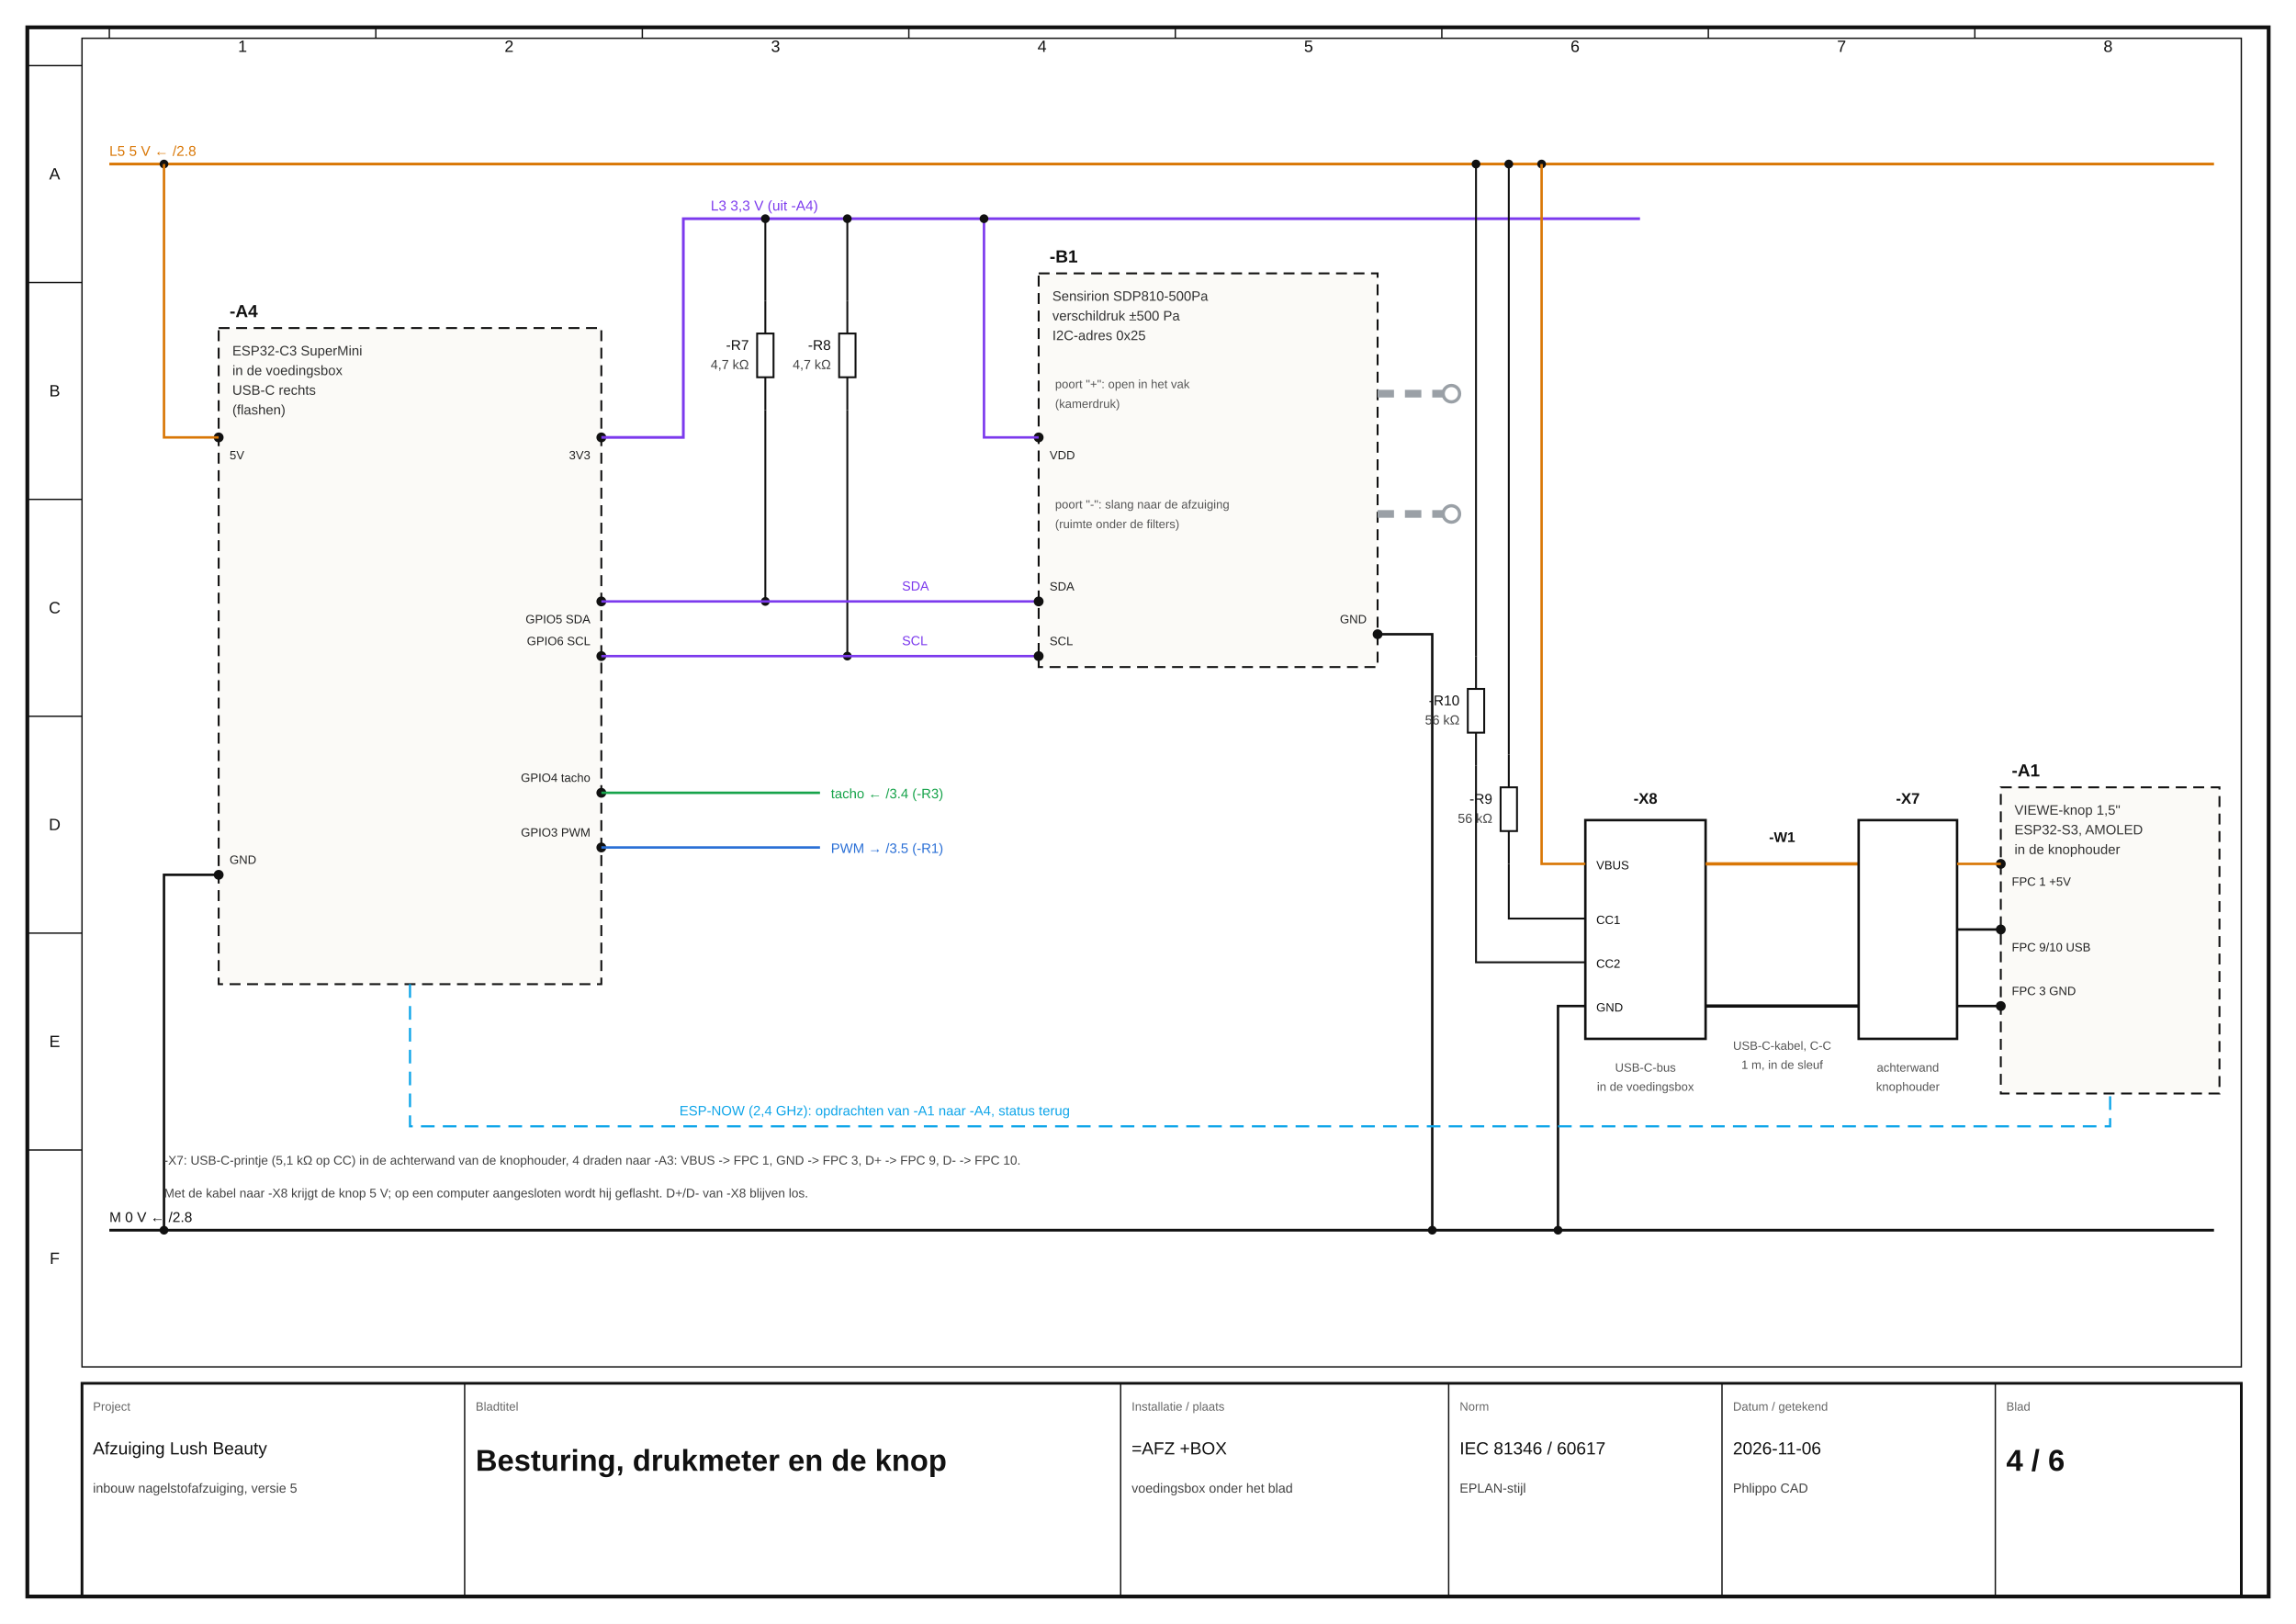
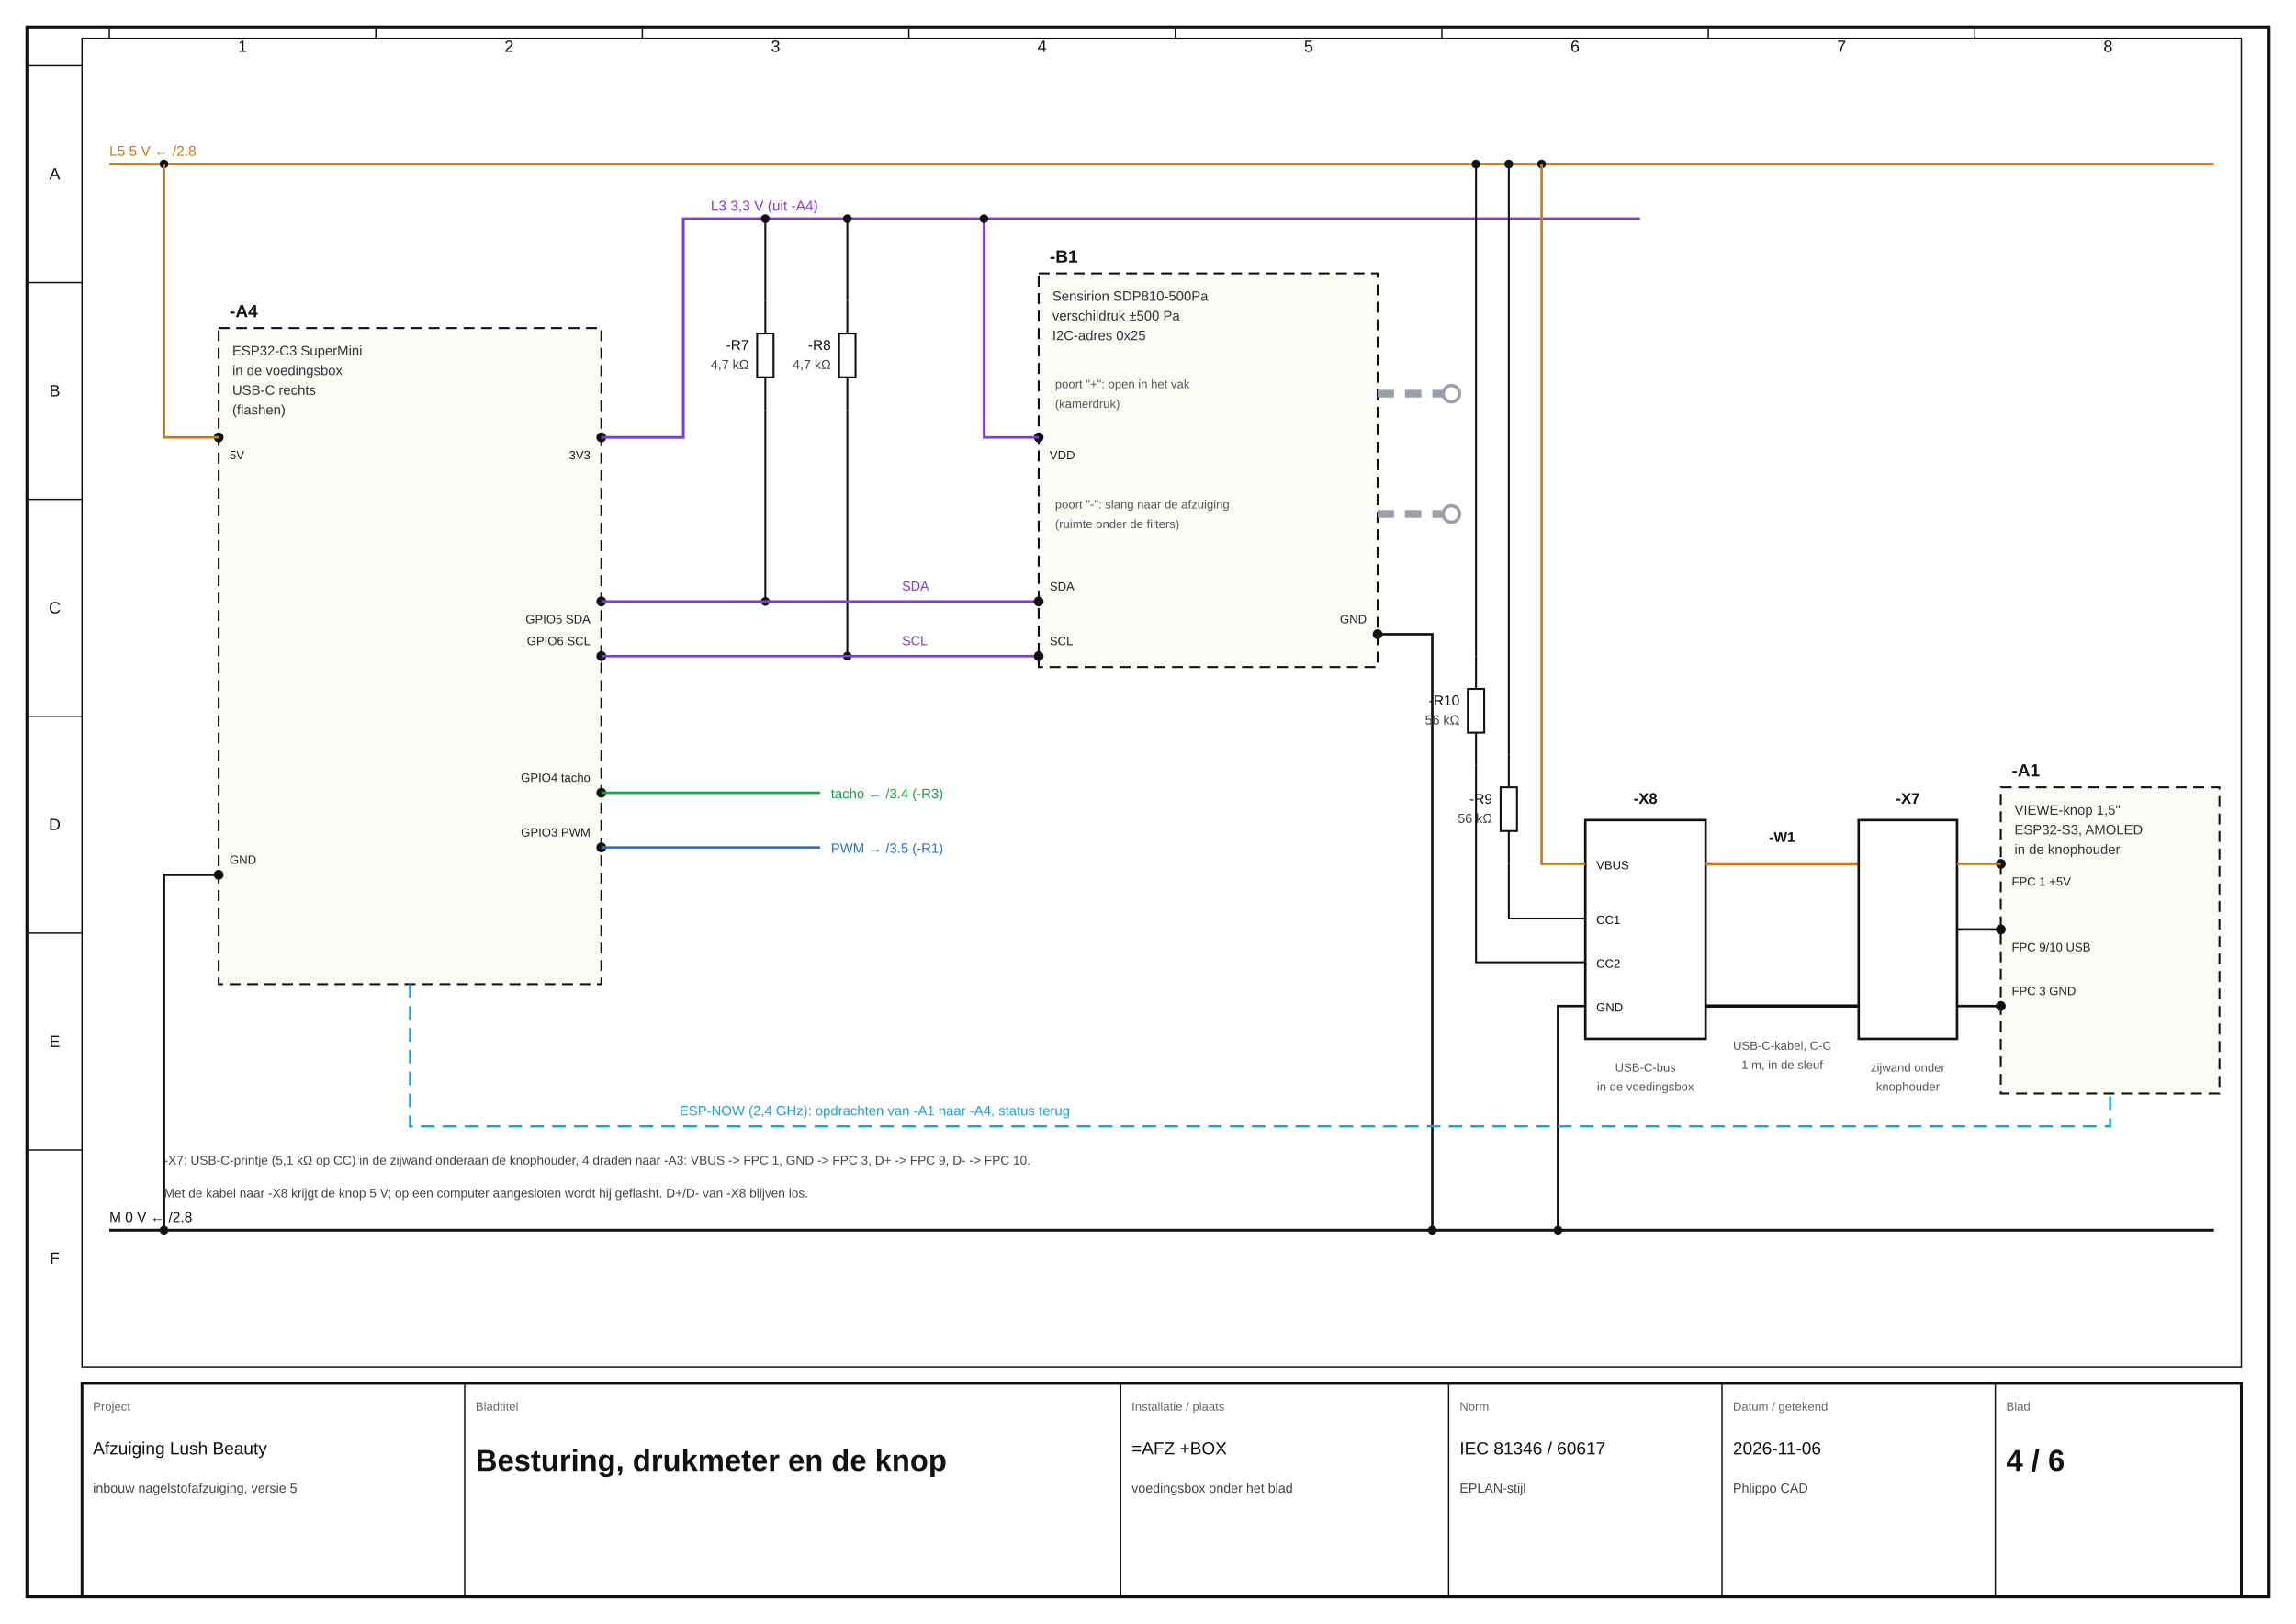
<svg xmlns="http://www.w3.org/2000/svg" viewBox="0 0 420 297" width="420mm" height="297mm" font-family="Arial, Helvetica, sans-serif">
  <rect width="420" height="297" fill="#fff" />
  <rect x="5" y="5" width="410" height="287" fill="none" stroke="#111" stroke-width="0.7" />
  <rect x="15" y="7" width="395" height="243" fill="none" stroke="#111" stroke-width="0.25" />
  <polyline points="20,5 20,7" fill="none" stroke="#111" stroke-width="0.25" />
  <text x="44.375" y="9.5" font-size="3" text-anchor="middle" fill="#111">1</text>
  <polyline points="68.75,5 68.75,7" fill="none" stroke="#111" stroke-width="0.25" />
  <text x="93.125" y="9.5" font-size="3" text-anchor="middle" fill="#111">2</text>
  <polyline points="117.5,5 117.5,7" fill="none" stroke="#111" stroke-width="0.25" />
  <text x="141.875" y="9.5" font-size="3" text-anchor="middle" fill="#111">3</text>
  <polyline points="166.25,5 166.25,7" fill="none" stroke="#111" stroke-width="0.25" />
  <text x="190.625" y="9.5" font-size="3" text-anchor="middle" fill="#111">4</text>
  <polyline points="215,5 215,7" fill="none" stroke="#111" stroke-width="0.25" />
  <text x="239.375" y="9.5" font-size="3" text-anchor="middle" fill="#111">5</text>
  <polyline points="263.75,5 263.75,7" fill="none" stroke="#111" stroke-width="0.25" />
  <text x="288.125" y="9.5" font-size="3" text-anchor="middle" fill="#111">6</text>
  <polyline points="312.5,5 312.5,7" fill="none" stroke="#111" stroke-width="0.25" />
  <text x="336.875" y="9.5" font-size="3" text-anchor="middle" fill="#111">7</text>
  <polyline points="361.25,5 361.25,7" fill="none" stroke="#111" stroke-width="0.25" />
  <text x="385.625" y="9.5" font-size="3" text-anchor="middle" fill="#111">8</text>
  <polyline points="5,12 15,12" fill="none" stroke="#111" stroke-width="0.25" />
  <text x="10" y="32.833" font-size="3" text-anchor="middle" fill="#111">A</text>
  <polyline points="5,51.667 15,51.667" fill="none" stroke="#111" stroke-width="0.25" />
  <text x="10" y="72.5" font-size="3" text-anchor="middle" fill="#111">B</text>
  <polyline points="5,91.333 15,91.333" fill="none" stroke="#111" stroke-width="0.25" />
  <text x="10" y="112.167" font-size="3" text-anchor="middle" fill="#111">C</text>
  <polyline points="5,131 15,131" fill="none" stroke="#111" stroke-width="0.25" />
  <text x="10" y="151.833" font-size="3" text-anchor="middle" fill="#111">D</text>
  <polyline points="5,170.667 15,170.667" fill="none" stroke="#111" stroke-width="0.25" />
  <text x="10" y="191.5" font-size="3" text-anchor="middle" fill="#111">E</text>
  <polyline points="5,210.333 15,210.333" fill="none" stroke="#111" stroke-width="0.25" />
  <text x="10" y="231.167" font-size="3" text-anchor="middle" fill="#111">F</text>
  <rect x="15" y="253" width="395" height="39" fill="none" stroke="#111" stroke-width="0.5" />
  <polyline points="15,253 15,292" fill="none" stroke="#111" stroke-width="0.25" />
  <text x="17" y="258" font-size="2.2" text-anchor="start" fill="#666">Project</text>
  <text x="17" y="266" font-size="3.2" text-anchor="start" fill="#111">Afzuiging Lush Beauty</text>
  <text x="17" y="273" font-size="2.4" text-anchor="start" fill="#444">inbouw nagelstofafzuiging, versie 5</text>
  <polyline points="85,253 85,292" fill="none" stroke="#111" stroke-width="0.25" />
  <text x="87" y="258" font-size="2.2" text-anchor="start" fill="#666">Bladtitel</text>
  <text x="87" y="269" font-size="5.5" text-anchor="start" fill="#111" font-weight="700">Besturing, drukmeter en de knop</text>
  <polyline points="205,253 205,292" fill="none" stroke="#111" stroke-width="0.25" />
  <text x="207" y="258" font-size="2.2" text-anchor="start" fill="#666">Installatie / plaats</text>
  <text x="207" y="266" font-size="3.2" text-anchor="start" fill="#111">=AFZ +BOX</text>
  <text x="207" y="273" font-size="2.4" text-anchor="start" fill="#444">voedingsbox onder het blad</text>
  <polyline points="265,253 265,292" fill="none" stroke="#111" stroke-width="0.25" />
  <text x="267" y="258" font-size="2.2" text-anchor="start" fill="#666">Norm</text>
  <text x="267" y="266" font-size="3.2" text-anchor="start" fill="#111">IEC 81346 / 60617</text>
  <text x="267" y="273" font-size="2.4" text-anchor="start" fill="#444">EPLAN-stijl</text>
  <polyline points="315,253 315,292" fill="none" stroke="#111" stroke-width="0.25" />
  <text x="317" y="258" font-size="2.2" text-anchor="start" fill="#666">Datum / getekend</text>
  <text x="317" y="266" font-size="3.2" text-anchor="start" fill="#111">2026-11-06</text>
  <text x="317" y="273" font-size="2.4" text-anchor="start" fill="#444">Phlippo CAD</text>
  <polyline points="365,253 365,292" fill="none" stroke="#111" stroke-width="0.25" />
  <text x="367" y="258" font-size="2.2" text-anchor="start" fill="#666">Blad</text>
  <text x="367" y="269" font-size="5.5" text-anchor="start" fill="#111" font-weight="700">4 / 6</text>
  <polyline points="20,30 405,30" fill="none" stroke="#d97706" stroke-width="0.5" />
  <text x="20" y="28.5" font-size="2.6" text-anchor="start" fill="#d97706">L5 5 V  ← /2.8</text>
  <polyline points="20,225 405,225" fill="none" stroke="#111" stroke-width="0.5" />
  <text x="20" y="223.5" font-size="2.6" text-anchor="start" fill="#111">M 0 V  ← /2.8</text>
  <rect x="40" y="60" width="70" height="120" fill="#fbfaf7" stroke="#111" stroke-width="0.35" stroke-dasharray="2 1.2" />
  <text x="42" y="58" font-size="3.2" text-anchor="start" fill="#111" font-weight="700">-A4</text>
  <text x="42.5" y="65" font-size="2.5" text-anchor="start" fill="#333">ESP32-C3 SuperMini</text>
  <text x="42.5" y="68.6" font-size="2.5" text-anchor="start" fill="#333">in de voedingsbox</text>
  <text x="42.5" y="72.2" font-size="2.5" text-anchor="start" fill="#333">USB-C rechts</text>
  <text x="42.5" y="75.8" font-size="2.5" text-anchor="start" fill="#333">(flashen)</text>
  <circle cx="40" cy="80" r="0.9" fill="#111" />
  <text x="42" y="84" font-size="2.2" text-anchor="start" fill="#222">5V</text>
  <circle cx="40" cy="160" r="0.9" fill="#111" />
  <text x="42" y="158" font-size="2.2" text-anchor="start" fill="#222">GND</text>
  <circle cx="110" cy="80" r="0.9" fill="#111" />
  <text x="108" y="84" font-size="2.2" text-anchor="end" fill="#222">3V3</text>
  <circle cx="110" cy="110" r="0.9" fill="#111" />
  <text x="108" y="114" font-size="2.2" text-anchor="end" fill="#222">GPIO5  SDA</text>
  <circle cx="110" cy="120" r="0.9" fill="#111" />
  <text x="108" y="118" font-size="2.2" text-anchor="end" fill="#222">GPIO6  SCL</text>
  <circle cx="110" cy="145" r="0.9" fill="#111" />
  <text x="108" y="143" font-size="2.2" text-anchor="end" fill="#222">GPIO4  tacho</text>
  <circle cx="110" cy="155" r="0.9" fill="#111" />
  <text x="108" y="153" font-size="2.2" text-anchor="end" fill="#222">GPIO3  PWM</text>
  <circle cx="30" cy="30" r="0.8" fill="#111" />
  <polyline points="30,30 30,80 40,80" fill="none" stroke="#d97706" stroke-width="0.45" />
  <polyline points="40,160 30,160 30,225" fill="none" stroke="#111" stroke-width="0.45" />
  <circle cx="30" cy="225" r="0.8" fill="#111" />
  <polyline points="110,80 125,80 125,40 300,40" fill="none" stroke="#7c3aed" stroke-width="0.5" />
  <text x="130" y="38.5" font-size="2.6" text-anchor="start" fill="#7c3aed">L3 3,3 V (uit -A4)</text>
  <polyline points="110,145 150,145" fill="none" stroke="#16a34a" stroke-width="0.45" />
  <text x="152" y="146" font-size="2.5" text-anchor="start" fill="#16a34a">tacho ← /3.4 (-R3)</text>
  <polyline points="110,155 150,155" fill="none" stroke="#2a6fd6" stroke-width="0.45" />
  <text x="152" y="156" font-size="2.5" text-anchor="start" fill="#2a6fd6">PWM → /3.5 (-R1)</text>
  <circle cx="140" cy="40" r="0.8" fill="#111" />
  <polyline points="140,40 140,55" fill="none" stroke="#111" stroke-width="0.35" />
  <polyline points="140,55 140,61" fill="none" stroke="#111" stroke-width="0.35" />
  <rect x="138.5" y="61" width="3" height="8" fill="none" stroke="#111" stroke-width="0.35" />
  <polyline points="140,69 140,75" fill="none" stroke="#111" stroke-width="0.35" />
  <text x="137" y="64" font-size="2.6" text-anchor="end" fill="#111">-R7</text>
  <text x="137" y="67.5" font-size="2.4" text-anchor="end" fill="#444">4,7 kΩ</text>
  <polyline points="140,75 140,110" fill="none" stroke="#111" stroke-width="0.35" />
  <circle cx="140" cy="110" r="0.8" fill="#111" />
  <circle cx="155" cy="40" r="0.8" fill="#111" />
  <polyline points="155,40 155,55" fill="none" stroke="#111" stroke-width="0.35" />
  <polyline points="155,55 155,61" fill="none" stroke="#111" stroke-width="0.35" />
  <rect x="153.5" y="61" width="3" height="8" fill="none" stroke="#111" stroke-width="0.35" />
  <polyline points="155,69 155,75" fill="none" stroke="#111" stroke-width="0.35" />
  <text x="152" y="64" font-size="2.6" text-anchor="end" fill="#111">-R8</text>
  <text x="152" y="67.5" font-size="2.4" text-anchor="end" fill="#444">4,7 kΩ</text>
  <polyline points="155,75 155,120" fill="none" stroke="#111" stroke-width="0.35" />
  <circle cx="155" cy="120" r="0.8" fill="#111" />
  <polyline points="110,110 190,110" fill="none" stroke="#7c3aed" stroke-width="0.45" />
  <text x="165" y="108" font-size="2.4" text-anchor="start" fill="#7c3aed">SDA</text>
  <polyline points="110,120 190,120" fill="none" stroke="#7c3aed" stroke-width="0.45" />
  <text x="165" y="118" font-size="2.4" text-anchor="start" fill="#7c3aed">SCL</text>
  <rect x="190" y="50" width="62" height="72" fill="#fbfaf7" stroke="#111" stroke-width="0.35" stroke-dasharray="2 1.2" />
  <text x="192" y="48" font-size="3.2" text-anchor="start" fill="#111" font-weight="700">-B1</text>
  <text x="192.5" y="55" font-size="2.5" text-anchor="start" fill="#333">Sensirion SDP810-500Pa</text>
  <text x="192.5" y="58.6" font-size="2.5" text-anchor="start" fill="#333">verschildruk ±500 Pa</text>
  <text x="192.5" y="62.2" font-size="2.5" text-anchor="start" fill="#333">I2C-adres 0x25</text>
  <circle cx="190" cy="80" r="0.9" fill="#111" />
  <text x="192" y="84" font-size="2.2" text-anchor="start" fill="#222">VDD</text>
  <circle cx="190" cy="110" r="0.9" fill="#111" />
  <text x="192" y="108" font-size="2.2" text-anchor="start" fill="#222">SDA</text>
  <circle cx="190" cy="120" r="0.9" fill="#111" />
  <text x="192" y="118" font-size="2.2" text-anchor="start" fill="#222">SCL</text>
  <circle cx="252" cy="116" r="0.9" fill="#111" />
  <text x="250" y="114" font-size="2.2" text-anchor="end" fill="#222">GND</text>
  <polyline points="180,40 180,80 190,80" fill="none" stroke="#7c3aed" stroke-width="0.45" />
  <circle cx="180" cy="40" r="0.8" fill="#111" />
  <polyline points="252,116 262,116 262,225" fill="none" stroke="#111" stroke-width="0.45" />
  <circle cx="262" cy="225" r="0.8" fill="#111" />
  <polyline points="252,72 264,72" fill="none" stroke="#9aa0a6" stroke-width="1.4" stroke-dasharray="3 2" />
  <circle cx="265.5" cy="72" r="1.5" fill="#fff" stroke="#9aa0a6" stroke-width="0.6" />
  <text x="193" y="71" font-size="2.2" text-anchor="start" fill="#555">poort "+": open in het vak</text>
  <text x="193" y="74.6" font-size="2.2" text-anchor="start" fill="#555">(kamerdruk)</text>
  <polyline points="252,94 264,94" fill="none" stroke="#9aa0a6" stroke-width="1.4" stroke-dasharray="3 2" />
  <circle cx="265.5" cy="94" r="1.5" fill="#fff" stroke="#9aa0a6" stroke-width="0.6" />
  <text x="193" y="93" font-size="2.2" text-anchor="start" fill="#555">poort "-": slang naar de afzuiging</text>
  <text x="193" y="96.6" font-size="2.2" text-anchor="start" fill="#555">(ruimte onder de filters)</text>
  <rect x="290" y="150" width="22" height="40" fill="none" stroke="#111" stroke-width="0.45" />
  <text x="301" y="147" font-size="2.8" text-anchor="middle" fill="#111" font-weight="700">-X8</text>
  <text x="301" y="196" font-size="2.2" text-anchor="middle" fill="#555">USB-C-bus</text>
  <text x="301" y="199.5" font-size="2.2" text-anchor="middle" fill="#555">in de voedingsbox</text>
  <text x="292" y="159" font-size="2.2" text-anchor="start" fill="#111">VBUS</text>
  <text x="292" y="169" font-size="2.2" text-anchor="start" fill="#111">CC1</text>
  <text x="292" y="177" font-size="2.2" text-anchor="start" fill="#111">CC2</text>
  <text x="292" y="185" font-size="2.2" text-anchor="start" fill="#111">GND</text>
  <circle cx="282" cy="30" r="0.8" fill="#111" />
  <polyline points="282,30 282,158 290,158" fill="none" stroke="#d97706" stroke-width="0.45" />
  <circle cx="276" cy="30" r="0.8" fill="#111" />
  <polyline points="276,30 276,138" fill="none" stroke="#111" stroke-width="0.35" />
  <polyline points="276,138 276,144" fill="none" stroke="#111" stroke-width="0.35" />
  <rect x="274.5" y="144" width="3" height="8" fill="none" stroke="#111" stroke-width="0.35" />
  <polyline points="276,152 276,158" fill="none" stroke="#111" stroke-width="0.35" />
  <text x="273" y="147" font-size="2.6" text-anchor="end" fill="#111">-R9</text>
  <text x="273" y="150.5" font-size="2.4" text-anchor="end" fill="#444">56 kΩ</text>
  <polyline points="276,158 276,168 290,168" fill="none" stroke="#111" stroke-width="0.35" />
  <circle cx="270" cy="30" r="0.8" fill="#111" />
  <polyline points="270,30 270,120" fill="none" stroke="#111" stroke-width="0.35" />
  <polyline points="270,120 270,126" fill="none" stroke="#111" stroke-width="0.35" />
  <rect x="268.5" y="126" width="3" height="8" fill="none" stroke="#111" stroke-width="0.35" />
  <polyline points="270,134 270,140" fill="none" stroke="#111" stroke-width="0.35" />
  <text x="267" y="129" font-size="2.6" text-anchor="end" fill="#111">-R10</text>
  <text x="267" y="132.5" font-size="2.4" text-anchor="end" fill="#444">56 kΩ</text>
  <polyline points="270,140 270,176 290,176" fill="none" stroke="#111" stroke-width="0.35" />
  <polyline points="290,184 285,184 285,225" fill="none" stroke="#111" stroke-width="0.45" />
  <circle cx="285" cy="225" r="0.8" fill="#111" />
  <polyline points="312,158 340,158" fill="none" stroke="#d97706" stroke-width="0.6" />
  <polyline points="312,184 340,184" fill="none" stroke="#111" stroke-width="0.6" />
  <text x="326" y="154" font-size="2.6" text-anchor="middle" fill="#111" font-weight="700">-W1</text>
  <text x="326" y="192" font-size="2.2" text-anchor="middle" fill="#555">USB-C-kabel, C-C</text>
  <text x="326" y="195.5" font-size="2.2" text-anchor="middle" fill="#555">1 m, in de sleuf</text>
  <rect x="340" y="150" width="18" height="40" fill="none" stroke="#111" stroke-width="0.45" />
  <text x="349" y="147" font-size="2.8" text-anchor="middle" fill="#111" font-weight="700">-X7</text>
-   <text x="349" y="196" font-size="2.2" text-anchor="middle" fill="#555">achterwand</text>
+   <text x="349" y="196" font-size="2.2" text-anchor="middle" fill="#555">zijwand onder</text>
  <text x="349" y="199.5" font-size="2.2" text-anchor="middle" fill="#555">knophouder</text>
  <rect x="366" y="144" width="40" height="56" fill="#fbfaf7" stroke="#111" stroke-width="0.35" stroke-dasharray="2 1.2" />
  <text x="368" y="142" font-size="3.2" text-anchor="start" fill="#111" font-weight="700">-A1</text>
  <text x="368.5" y="149" font-size="2.5" text-anchor="start" fill="#333">VIEWE-knop 1,5"</text>
  <text x="368.5" y="152.6" font-size="2.5" text-anchor="start" fill="#333">ESP32-S3, AMOLED</text>
  <text x="368.5" y="156.2" font-size="2.5" text-anchor="start" fill="#333">in de knophouder</text>
  <circle cx="366" cy="158" r="0.9" fill="#111" />
  <text x="368" y="162" font-size="2.2" text-anchor="start" fill="#222">FPC 1 +5V</text>
  <circle cx="366" cy="170" r="0.9" fill="#111" />
  <text x="368" y="174" font-size="2.2" text-anchor="start" fill="#222">FPC 9/10 USB</text>
  <circle cx="366" cy="184" r="0.9" fill="#111" />
  <text x="368" y="182" font-size="2.2" text-anchor="start" fill="#222">FPC 3 GND</text>
  <polyline points="358,158 366,158" fill="none" stroke="#d97706" stroke-width="0.45" />
  <polyline points="358,170 366,170" fill="none" stroke="#111" stroke-width="0.45" />
  <polyline points="358,184 366,184" fill="none" stroke="#111" stroke-width="0.45" />
  <polyline points="75,180 75,206 386,206 386,200" fill="none" stroke="#0ea5e9" stroke-width="0.4" stroke-dasharray="2.5 1.5" />
  <text x="160" y="204" font-size="2.5" text-anchor="middle" fill="#0ea5e9">ESP-NOW (2,4 GHz): opdrachten van -A1 naar -A4, status terug</text>
-   <text x="30" y="213" font-size="2.3" text-anchor="start" fill="#444">-X7: USB-C-printje (5,1 kΩ op CC) in de achterwand van de knophouder, 4 draden naar -A3: VBUS -&gt; FPC 1, GND -&gt; FPC 3, D+ -&gt; FPC 9, D- -&gt; FPC 10.</text>
+   <text x="30" y="213" font-size="2.3" text-anchor="start" fill="#444">-X7: USB-C-printje (5,1 kΩ op CC) in de zijwand onderaan de knophouder, 4 draden naar -A3: VBUS -&gt; FPC 1, GND -&gt; FPC 3, D+ -&gt; FPC 9, D- -&gt; FPC 10.</text>
  <text x="30" y="219" font-size="2.3" text-anchor="start" fill="#444">Met de kabel naar -X8 krijgt de knop 5 V; op een computer aangesloten wordt hij geflasht. D+/D- van -X8 blijven los.</text>
</svg>
